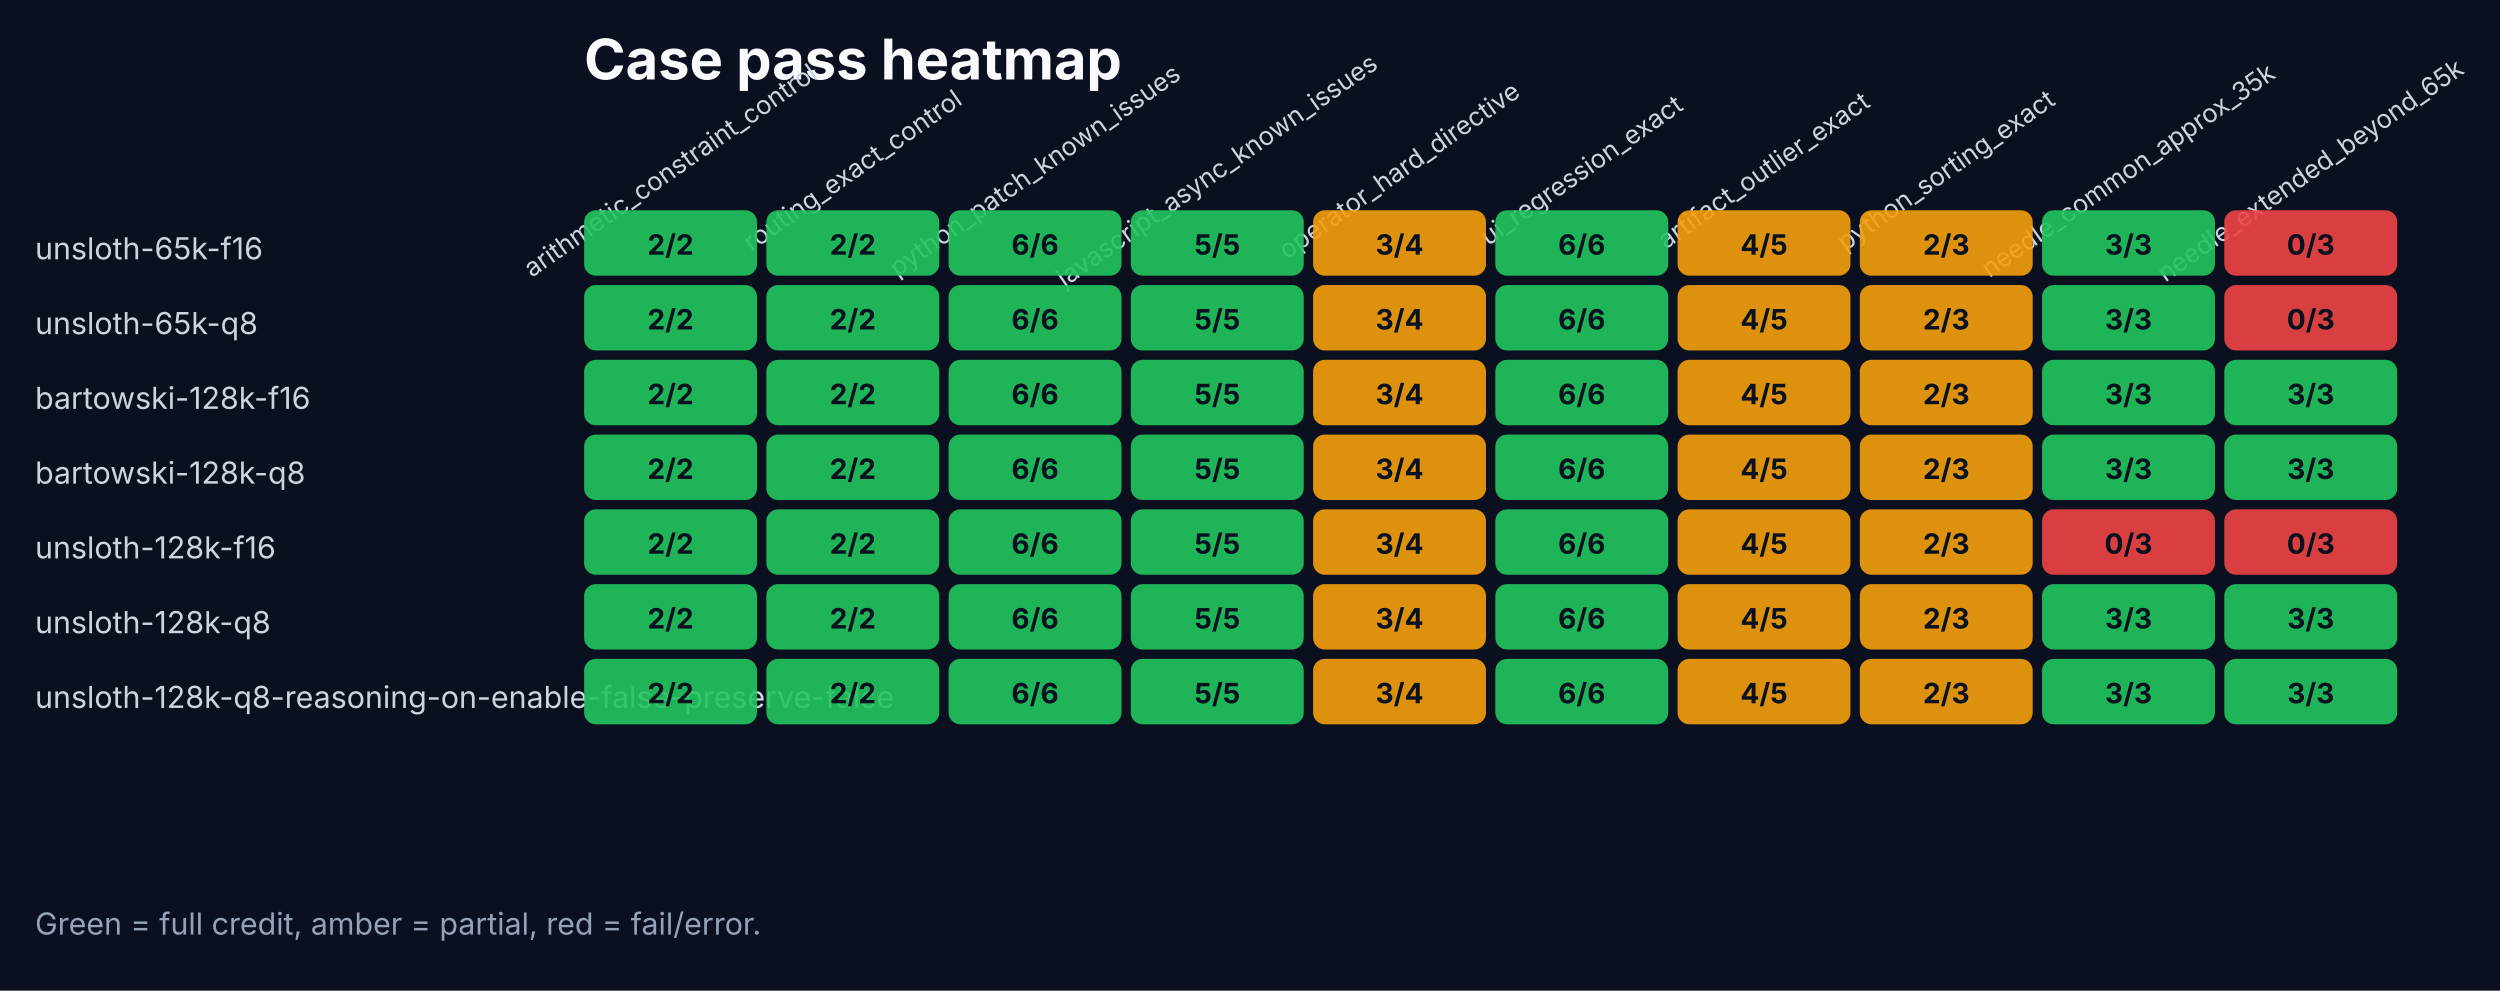
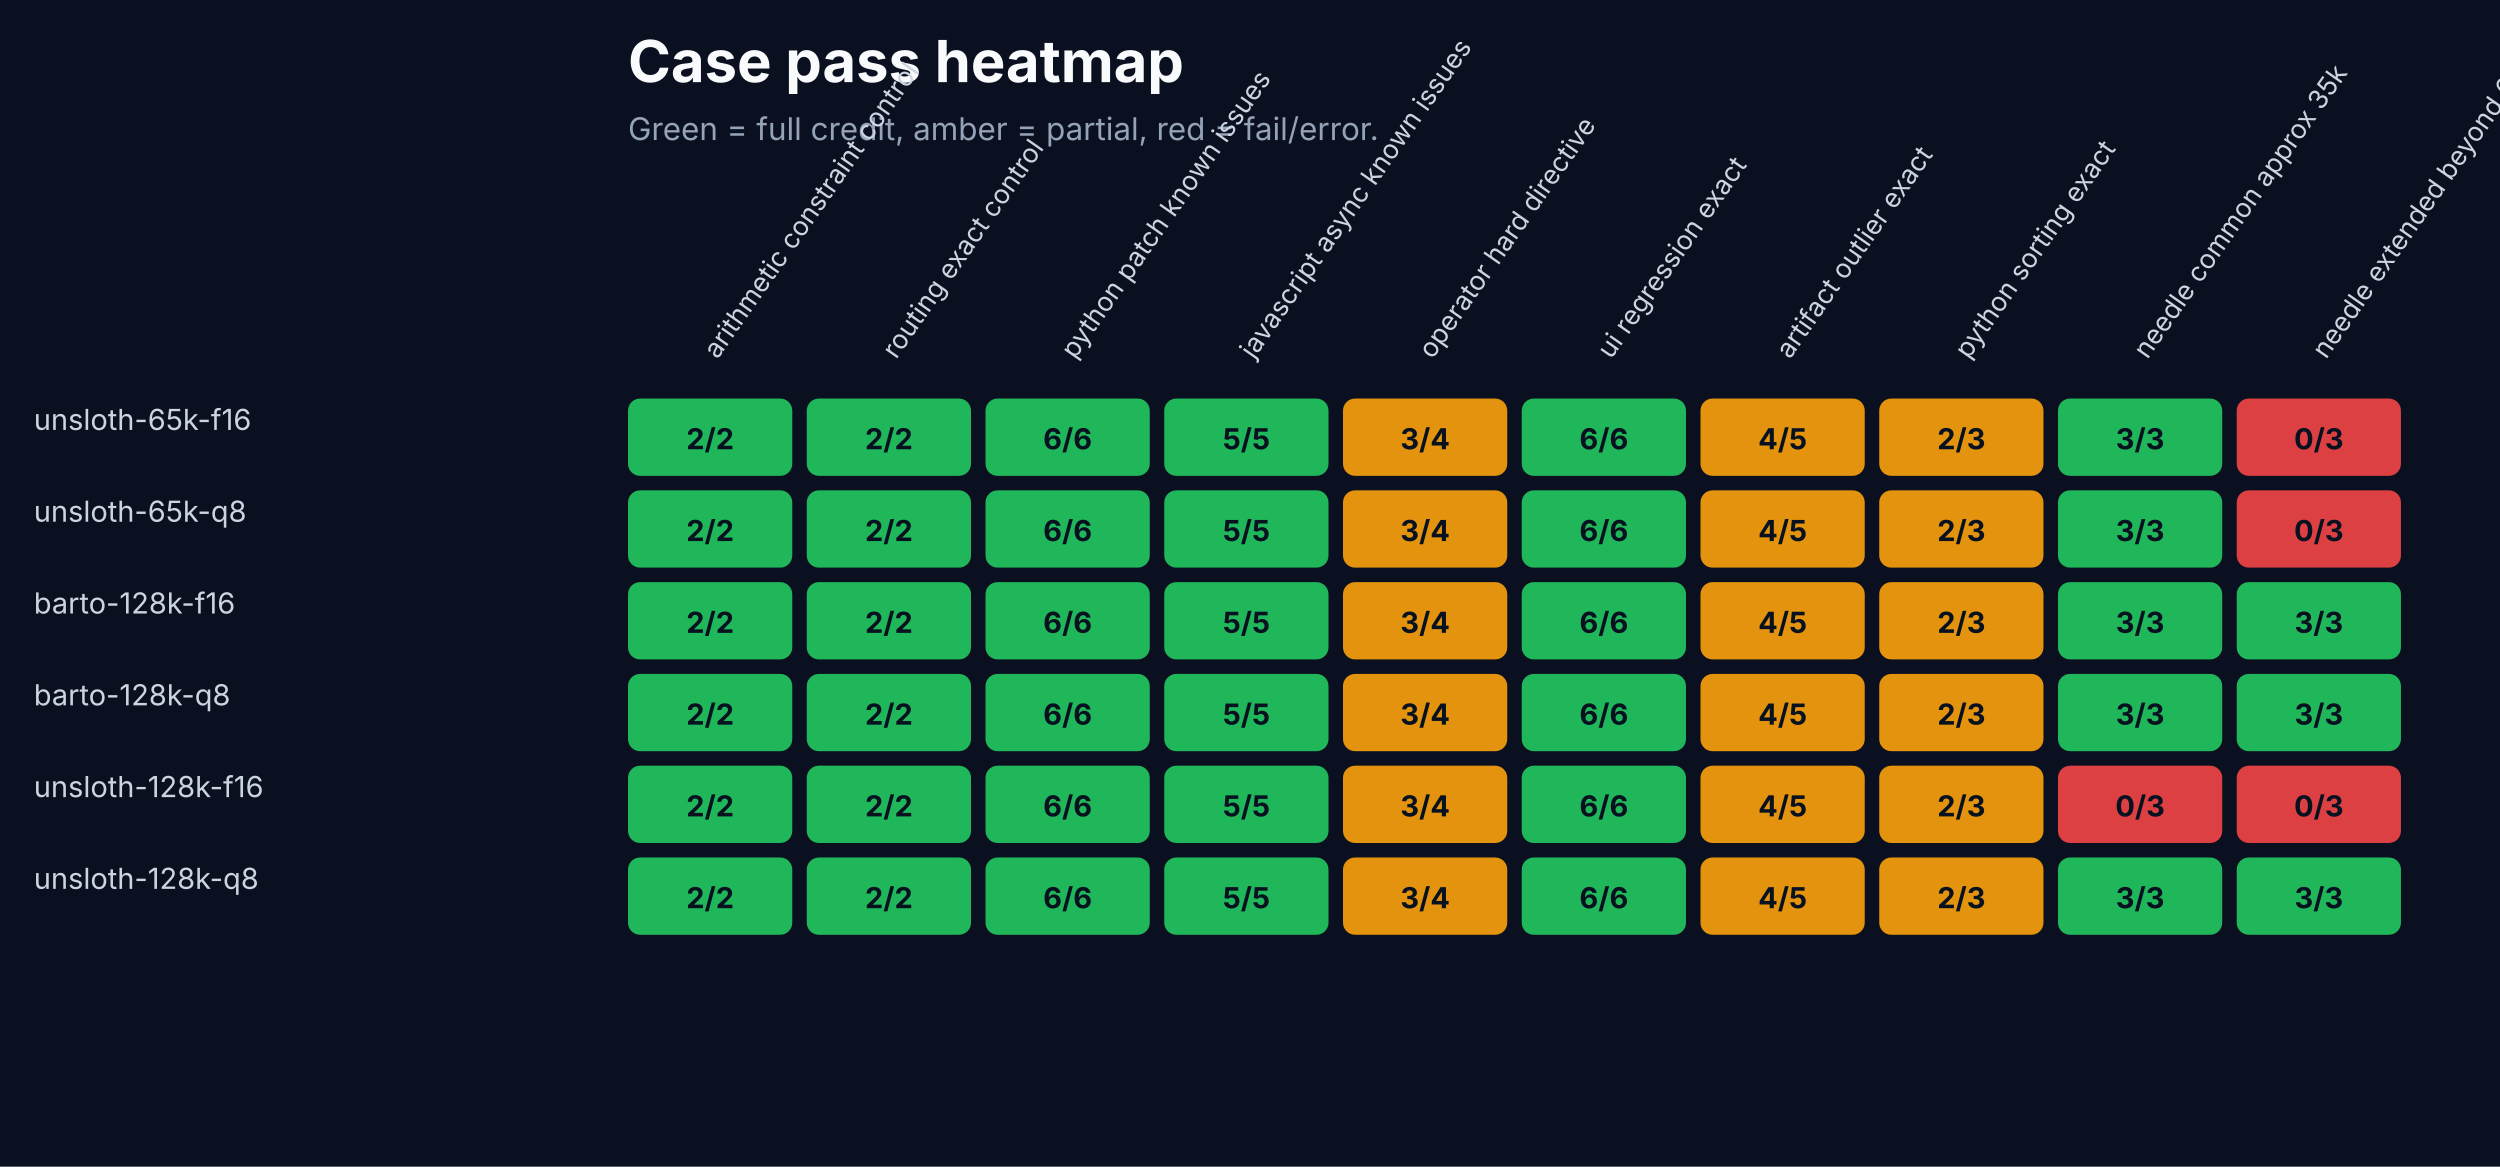
- <svg xmlns="http://www.w3.org/2000/svg" width="1070" height="424" viewBox="0 0 1070 424">
+ <svg xmlns="http://www.w3.org/2000/svg" width="1035" height="483" viewBox="0 0 1035 483">
  <rect width="100%" height="100%" fill="#0b1020" />
-   <text x="250" y="34" fill="#f8fafc" font-size="24" font-family="Inter, Arial" font-weight="700">Case pass heatmap</text>
-   <text x="289.0" y="76" fill="#cbd5e1" font-size="11" font-family="Inter, Arial" text-anchor="middle" transform="rotate(-35 289.0,76)">arithmetic_constraint_control</text>
-   <text x="367.0" y="76" fill="#cbd5e1" font-size="11" font-family="Inter, Arial" text-anchor="middle" transform="rotate(-35 367.0,76)">routing_exact_control</text>
-   <text x="445.0" y="76" fill="#cbd5e1" font-size="11" font-family="Inter, Arial" text-anchor="middle" transform="rotate(-35 445.0,76)">python_patch_known_issues</text>
-   <text x="523.0" y="76" fill="#cbd5e1" font-size="11" font-family="Inter, Arial" text-anchor="middle" transform="rotate(-35 523.0,76)">javascript_async_known_issues</text>
-   <text x="601.0" y="76" fill="#cbd5e1" font-size="11" font-family="Inter, Arial" text-anchor="middle" transform="rotate(-35 601.0,76)">operator_hard_directive</text>
-   <text x="679.0" y="76" fill="#cbd5e1" font-size="11" font-family="Inter, Arial" text-anchor="middle" transform="rotate(-35 679.0,76)">ui_regression_exact</text>
-   <text x="757.0" y="76" fill="#cbd5e1" font-size="11" font-family="Inter, Arial" text-anchor="middle" transform="rotate(-35 757.0,76)">artifact_outlier_exact</text>
-   <text x="835.0" y="76" fill="#cbd5e1" font-size="11" font-family="Inter, Arial" text-anchor="middle" transform="rotate(-35 835.0,76)">python_sorting_exact</text>
-   <text x="913.0" y="76" fill="#cbd5e1" font-size="11" font-family="Inter, Arial" text-anchor="middle" transform="rotate(-35 913.0,76)">needle_common_approx_35k</text>
-   <text x="991.0" y="76" fill="#cbd5e1" font-size="11" font-family="Inter, Arial" text-anchor="middle" transform="rotate(-35 991.0,76)">needle_extended_beyond_65k</text>
-   <text x="15" y="111" fill="#cbd5e1" font-size="13" font-family="Inter, Arial">unsloth-65k-f16</text>
-   <rect x="250" y="90" width="74" height="28" rx="5" fill="#22c55e" opacity="0.9" />
-   <text x="287.0" y="109" fill="#08111f" font-size="12" font-family="Inter, Arial" text-anchor="middle" font-weight="700">2/2</text>
-   <rect x="328" y="90" width="74" height="28" rx="5" fill="#22c55e" opacity="0.9" />
-   <text x="365.0" y="109" fill="#08111f" font-size="12" font-family="Inter, Arial" text-anchor="middle" font-weight="700">2/2</text>
-   <rect x="406" y="90" width="74" height="28" rx="5" fill="#22c55e" opacity="0.9" />
-   <text x="443.0" y="109" fill="#08111f" font-size="12" font-family="Inter, Arial" text-anchor="middle" font-weight="700">6/6</text>
-   <rect x="484" y="90" width="74" height="28" rx="5" fill="#22c55e" opacity="0.9" />
-   <text x="521.0" y="109" fill="#08111f" font-size="12" font-family="Inter, Arial" text-anchor="middle" font-weight="700">5/5</text>
-   <rect x="562" y="90" width="74" height="28" rx="5" fill="#f59e0b" opacity="0.9" />
-   <text x="599.0" y="109" fill="#08111f" font-size="12" font-family="Inter, Arial" text-anchor="middle" font-weight="700">3/4</text>
-   <rect x="640" y="90" width="74" height="28" rx="5" fill="#22c55e" opacity="0.9" />
-   <text x="677.0" y="109" fill="#08111f" font-size="12" font-family="Inter, Arial" text-anchor="middle" font-weight="700">6/6</text>
-   <rect x="718" y="90" width="74" height="28" rx="5" fill="#f59e0b" opacity="0.9" />
-   <text x="755.0" y="109" fill="#08111f" font-size="12" font-family="Inter, Arial" text-anchor="middle" font-weight="700">4/5</text>
-   <rect x="796" y="90" width="74" height="28" rx="5" fill="#f59e0b" opacity="0.9" />
-   <text x="833.0" y="109" fill="#08111f" font-size="12" font-family="Inter, Arial" text-anchor="middle" font-weight="700">2/3</text>
-   <rect x="874" y="90" width="74" height="28" rx="5" fill="#22c55e" opacity="0.9" />
-   <text x="911.0" y="109" fill="#08111f" font-size="12" font-family="Inter, Arial" text-anchor="middle" font-weight="700">3/3</text>
-   <rect x="952" y="90" width="74" height="28" rx="5" fill="#ef4444" opacity="0.9" />
-   <text x="989.0" y="109" fill="#08111f" font-size="12" font-family="Inter, Arial" text-anchor="middle" font-weight="700">0/3</text>
-   <text x="15" y="143" fill="#cbd5e1" font-size="13" font-family="Inter, Arial">unsloth-65k-q8</text>
-   <rect x="250" y="122" width="74" height="28" rx="5" fill="#22c55e" opacity="0.9" />
-   <text x="287.0" y="141" fill="#08111f" font-size="12" font-family="Inter, Arial" text-anchor="middle" font-weight="700">2/2</text>
-   <rect x="328" y="122" width="74" height="28" rx="5" fill="#22c55e" opacity="0.9" />
-   <text x="365.0" y="141" fill="#08111f" font-size="12" font-family="Inter, Arial" text-anchor="middle" font-weight="700">2/2</text>
-   <rect x="406" y="122" width="74" height="28" rx="5" fill="#22c55e" opacity="0.9" />
-   <text x="443.0" y="141" fill="#08111f" font-size="12" font-family="Inter, Arial" text-anchor="middle" font-weight="700">6/6</text>
-   <rect x="484" y="122" width="74" height="28" rx="5" fill="#22c55e" opacity="0.9" />
-   <text x="521.0" y="141" fill="#08111f" font-size="12" font-family="Inter, Arial" text-anchor="middle" font-weight="700">5/5</text>
-   <rect x="562" y="122" width="74" height="28" rx="5" fill="#f59e0b" opacity="0.9" />
-   <text x="599.0" y="141" fill="#08111f" font-size="12" font-family="Inter, Arial" text-anchor="middle" font-weight="700">3/4</text>
-   <rect x="640" y="122" width="74" height="28" rx="5" fill="#22c55e" opacity="0.9" />
-   <text x="677.0" y="141" fill="#08111f" font-size="12" font-family="Inter, Arial" text-anchor="middle" font-weight="700">6/6</text>
-   <rect x="718" y="122" width="74" height="28" rx="5" fill="#f59e0b" opacity="0.9" />
-   <text x="755.0" y="141" fill="#08111f" font-size="12" font-family="Inter, Arial" text-anchor="middle" font-weight="700">4/5</text>
-   <rect x="796" y="122" width="74" height="28" rx="5" fill="#f59e0b" opacity="0.9" />
-   <text x="833.0" y="141" fill="#08111f" font-size="12" font-family="Inter, Arial" text-anchor="middle" font-weight="700">2/3</text>
-   <rect x="874" y="122" width="74" height="28" rx="5" fill="#22c55e" opacity="0.9" />
-   <text x="911.0" y="141" fill="#08111f" font-size="12" font-family="Inter, Arial" text-anchor="middle" font-weight="700">3/3</text>
-   <rect x="952" y="122" width="74" height="28" rx="5" fill="#ef4444" opacity="0.9" />
-   <text x="989.0" y="141" fill="#08111f" font-size="12" font-family="Inter, Arial" text-anchor="middle" font-weight="700">0/3</text>
-   <text x="15" y="175" fill="#cbd5e1" font-size="13" font-family="Inter, Arial">bartowski-128k-f16</text>
-   <rect x="250" y="154" width="74" height="28" rx="5" fill="#22c55e" opacity="0.9" />
-   <text x="287.0" y="173" fill="#08111f" font-size="12" font-family="Inter, Arial" text-anchor="middle" font-weight="700">2/2</text>
-   <rect x="328" y="154" width="74" height="28" rx="5" fill="#22c55e" opacity="0.9" />
-   <text x="365.0" y="173" fill="#08111f" font-size="12" font-family="Inter, Arial" text-anchor="middle" font-weight="700">2/2</text>
-   <rect x="406" y="154" width="74" height="28" rx="5" fill="#22c55e" opacity="0.9" />
-   <text x="443.0" y="173" fill="#08111f" font-size="12" font-family="Inter, Arial" text-anchor="middle" font-weight="700">6/6</text>
-   <rect x="484" y="154" width="74" height="28" rx="5" fill="#22c55e" opacity="0.9" />
-   <text x="521.0" y="173" fill="#08111f" font-size="12" font-family="Inter, Arial" text-anchor="middle" font-weight="700">5/5</text>
-   <rect x="562" y="154" width="74" height="28" rx="5" fill="#f59e0b" opacity="0.9" />
-   <text x="599.0" y="173" fill="#08111f" font-size="12" font-family="Inter, Arial" text-anchor="middle" font-weight="700">3/4</text>
-   <rect x="640" y="154" width="74" height="28" rx="5" fill="#22c55e" opacity="0.9" />
-   <text x="677.0" y="173" fill="#08111f" font-size="12" font-family="Inter, Arial" text-anchor="middle" font-weight="700">6/6</text>
-   <rect x="718" y="154" width="74" height="28" rx="5" fill="#f59e0b" opacity="0.9" />
-   <text x="755.0" y="173" fill="#08111f" font-size="12" font-family="Inter, Arial" text-anchor="middle" font-weight="700">4/5</text>
-   <rect x="796" y="154" width="74" height="28" rx="5" fill="#f59e0b" opacity="0.9" />
-   <text x="833.0" y="173" fill="#08111f" font-size="12" font-family="Inter, Arial" text-anchor="middle" font-weight="700">2/3</text>
-   <rect x="874" y="154" width="74" height="28" rx="5" fill="#22c55e" opacity="0.9" />
-   <text x="911.0" y="173" fill="#08111f" font-size="12" font-family="Inter, Arial" text-anchor="middle" font-weight="700">3/3</text>
-   <rect x="952" y="154" width="74" height="28" rx="5" fill="#22c55e" opacity="0.9" />
-   <text x="989.0" y="173" fill="#08111f" font-size="12" font-family="Inter, Arial" text-anchor="middle" font-weight="700">3/3</text>
-   <text x="15" y="207" fill="#cbd5e1" font-size="13" font-family="Inter, Arial">bartowski-128k-q8</text>
-   <rect x="250" y="186" width="74" height="28" rx="5" fill="#22c55e" opacity="0.9" />
-   <text x="287.0" y="205" fill="#08111f" font-size="12" font-family="Inter, Arial" text-anchor="middle" font-weight="700">2/2</text>
-   <rect x="328" y="186" width="74" height="28" rx="5" fill="#22c55e" opacity="0.9" />
-   <text x="365.0" y="205" fill="#08111f" font-size="12" font-family="Inter, Arial" text-anchor="middle" font-weight="700">2/2</text>
-   <rect x="406" y="186" width="74" height="28" rx="5" fill="#22c55e" opacity="0.9" />
-   <text x="443.0" y="205" fill="#08111f" font-size="12" font-family="Inter, Arial" text-anchor="middle" font-weight="700">6/6</text>
-   <rect x="484" y="186" width="74" height="28" rx="5" fill="#22c55e" opacity="0.9" />
-   <text x="521.0" y="205" fill="#08111f" font-size="12" font-family="Inter, Arial" text-anchor="middle" font-weight="700">5/5</text>
-   <rect x="562" y="186" width="74" height="28" rx="5" fill="#f59e0b" opacity="0.9" />
-   <text x="599.0" y="205" fill="#08111f" font-size="12" font-family="Inter, Arial" text-anchor="middle" font-weight="700">3/4</text>
-   <rect x="640" y="186" width="74" height="28" rx="5" fill="#22c55e" opacity="0.9" />
-   <text x="677.0" y="205" fill="#08111f" font-size="12" font-family="Inter, Arial" text-anchor="middle" font-weight="700">6/6</text>
-   <rect x="718" y="186" width="74" height="28" rx="5" fill="#f59e0b" opacity="0.9" />
-   <text x="755.0" y="205" fill="#08111f" font-size="12" font-family="Inter, Arial" text-anchor="middle" font-weight="700">4/5</text>
-   <rect x="796" y="186" width="74" height="28" rx="5" fill="#f59e0b" opacity="0.9" />
-   <text x="833.0" y="205" fill="#08111f" font-size="12" font-family="Inter, Arial" text-anchor="middle" font-weight="700">2/3</text>
-   <rect x="874" y="186" width="74" height="28" rx="5" fill="#22c55e" opacity="0.9" />
-   <text x="911.0" y="205" fill="#08111f" font-size="12" font-family="Inter, Arial" text-anchor="middle" font-weight="700">3/3</text>
-   <rect x="952" y="186" width="74" height="28" rx="5" fill="#22c55e" opacity="0.9" />
-   <text x="989.0" y="205" fill="#08111f" font-size="12" font-family="Inter, Arial" text-anchor="middle" font-weight="700">3/3</text>
-   <text x="15" y="239" fill="#cbd5e1" font-size="13" font-family="Inter, Arial">unsloth-128k-f16</text>
-   <rect x="250" y="218" width="74" height="28" rx="5" fill="#22c55e" opacity="0.9" />
-   <text x="287.0" y="237" fill="#08111f" font-size="12" font-family="Inter, Arial" text-anchor="middle" font-weight="700">2/2</text>
-   <rect x="328" y="218" width="74" height="28" rx="5" fill="#22c55e" opacity="0.9" />
-   <text x="365.0" y="237" fill="#08111f" font-size="12" font-family="Inter, Arial" text-anchor="middle" font-weight="700">2/2</text>
-   <rect x="406" y="218" width="74" height="28" rx="5" fill="#22c55e" opacity="0.9" />
-   <text x="443.0" y="237" fill="#08111f" font-size="12" font-family="Inter, Arial" text-anchor="middle" font-weight="700">6/6</text>
-   <rect x="484" y="218" width="74" height="28" rx="5" fill="#22c55e" opacity="0.9" />
-   <text x="521.0" y="237" fill="#08111f" font-size="12" font-family="Inter, Arial" text-anchor="middle" font-weight="700">5/5</text>
-   <rect x="562" y="218" width="74" height="28" rx="5" fill="#f59e0b" opacity="0.9" />
-   <text x="599.0" y="237" fill="#08111f" font-size="12" font-family="Inter, Arial" text-anchor="middle" font-weight="700">3/4</text>
-   <rect x="640" y="218" width="74" height="28" rx="5" fill="#22c55e" opacity="0.9" />
-   <text x="677.0" y="237" fill="#08111f" font-size="12" font-family="Inter, Arial" text-anchor="middle" font-weight="700">6/6</text>
-   <rect x="718" y="218" width="74" height="28" rx="5" fill="#f59e0b" opacity="0.9" />
-   <text x="755.0" y="237" fill="#08111f" font-size="12" font-family="Inter, Arial" text-anchor="middle" font-weight="700">4/5</text>
-   <rect x="796" y="218" width="74" height="28" rx="5" fill="#f59e0b" opacity="0.9" />
-   <text x="833.0" y="237" fill="#08111f" font-size="12" font-family="Inter, Arial" text-anchor="middle" font-weight="700">2/3</text>
-   <rect x="874" y="218" width="74" height="28" rx="5" fill="#ef4444" opacity="0.9" />
-   <text x="911.0" y="237" fill="#08111f" font-size="12" font-family="Inter, Arial" text-anchor="middle" font-weight="700">0/3</text>
-   <rect x="952" y="218" width="74" height="28" rx="5" fill="#ef4444" opacity="0.9" />
-   <text x="989.0" y="237" fill="#08111f" font-size="12" font-family="Inter, Arial" text-anchor="middle" font-weight="700">0/3</text>
-   <text x="15" y="271" fill="#cbd5e1" font-size="13" font-family="Inter, Arial">unsloth-128k-q8</text>
-   <rect x="250" y="250" width="74" height="28" rx="5" fill="#22c55e" opacity="0.9" />
-   <text x="287.0" y="269" fill="#08111f" font-size="12" font-family="Inter, Arial" text-anchor="middle" font-weight="700">2/2</text>
-   <rect x="328" y="250" width="74" height="28" rx="5" fill="#22c55e" opacity="0.9" />
-   <text x="365.0" y="269" fill="#08111f" font-size="12" font-family="Inter, Arial" text-anchor="middle" font-weight="700">2/2</text>
-   <rect x="406" y="250" width="74" height="28" rx="5" fill="#22c55e" opacity="0.9" />
-   <text x="443.0" y="269" fill="#08111f" font-size="12" font-family="Inter, Arial" text-anchor="middle" font-weight="700">6/6</text>
-   <rect x="484" y="250" width="74" height="28" rx="5" fill="#22c55e" opacity="0.9" />
-   <text x="521.0" y="269" fill="#08111f" font-size="12" font-family="Inter, Arial" text-anchor="middle" font-weight="700">5/5</text>
-   <rect x="562" y="250" width="74" height="28" rx="5" fill="#f59e0b" opacity="0.9" />
-   <text x="599.0" y="269" fill="#08111f" font-size="12" font-family="Inter, Arial" text-anchor="middle" font-weight="700">3/4</text>
-   <rect x="640" y="250" width="74" height="28" rx="5" fill="#22c55e" opacity="0.9" />
-   <text x="677.0" y="269" fill="#08111f" font-size="12" font-family="Inter, Arial" text-anchor="middle" font-weight="700">6/6</text>
-   <rect x="718" y="250" width="74" height="28" rx="5" fill="#f59e0b" opacity="0.9" />
-   <text x="755.0" y="269" fill="#08111f" font-size="12" font-family="Inter, Arial" text-anchor="middle" font-weight="700">4/5</text>
-   <rect x="796" y="250" width="74" height="28" rx="5" fill="#f59e0b" opacity="0.9" />
-   <text x="833.0" y="269" fill="#08111f" font-size="12" font-family="Inter, Arial" text-anchor="middle" font-weight="700">2/3</text>
-   <rect x="874" y="250" width="74" height="28" rx="5" fill="#22c55e" opacity="0.9" />
-   <text x="911.0" y="269" fill="#08111f" font-size="12" font-family="Inter, Arial" text-anchor="middle" font-weight="700">3/3</text>
-   <rect x="952" y="250" width="74" height="28" rx="5" fill="#22c55e" opacity="0.9" />
-   <text x="989.0" y="269" fill="#08111f" font-size="12" font-family="Inter, Arial" text-anchor="middle" font-weight="700">3/3</text>
-   <text x="15" y="303" fill="#cbd5e1" font-size="13" font-family="Inter, Arial">unsloth-128k-q8-reasoning-on-enable-false-preserve-false</text>
-   <rect x="250" y="282" width="74" height="28" rx="5" fill="#22c55e" opacity="0.9" />
-   <text x="287.0" y="301" fill="#08111f" font-size="12" font-family="Inter, Arial" text-anchor="middle" font-weight="700">2/2</text>
-   <rect x="328" y="282" width="74" height="28" rx="5" fill="#22c55e" opacity="0.9" />
-   <text x="365.0" y="301" fill="#08111f" font-size="12" font-family="Inter, Arial" text-anchor="middle" font-weight="700">2/2</text>
-   <rect x="406" y="282" width="74" height="28" rx="5" fill="#22c55e" opacity="0.9" />
-   <text x="443.0" y="301" fill="#08111f" font-size="12" font-family="Inter, Arial" text-anchor="middle" font-weight="700">6/6</text>
-   <rect x="484" y="282" width="74" height="28" rx="5" fill="#22c55e" opacity="0.9" />
-   <text x="521.0" y="301" fill="#08111f" font-size="12" font-family="Inter, Arial" text-anchor="middle" font-weight="700">5/5</text>
-   <rect x="562" y="282" width="74" height="28" rx="5" fill="#f59e0b" opacity="0.9" />
-   <text x="599.0" y="301" fill="#08111f" font-size="12" font-family="Inter, Arial" text-anchor="middle" font-weight="700">3/4</text>
-   <rect x="640" y="282" width="74" height="28" rx="5" fill="#22c55e" opacity="0.9" />
-   <text x="677.0" y="301" fill="#08111f" font-size="12" font-family="Inter, Arial" text-anchor="middle" font-weight="700">6/6</text>
-   <rect x="718" y="282" width="74" height="28" rx="5" fill="#f59e0b" opacity="0.9" />
-   <text x="755.0" y="301" fill="#08111f" font-size="12" font-family="Inter, Arial" text-anchor="middle" font-weight="700">4/5</text>
-   <rect x="796" y="282" width="74" height="28" rx="5" fill="#f59e0b" opacity="0.9" />
-   <text x="833.0" y="301" fill="#08111f" font-size="12" font-family="Inter, Arial" text-anchor="middle" font-weight="700">2/3</text>
-   <rect x="874" y="282" width="74" height="28" rx="5" fill="#22c55e" opacity="0.9" />
-   <text x="911.0" y="301" fill="#08111f" font-size="12" font-family="Inter, Arial" text-anchor="middle" font-weight="700">3/3</text>
-   <rect x="952" y="282" width="74" height="28" rx="5" fill="#22c55e" opacity="0.9" />
-   <text x="989.0" y="301" fill="#08111f" font-size="12" font-family="Inter, Arial" text-anchor="middle" font-weight="700">3/3</text>
-   <text x="15" y="400" fill="#94a3b8" font-size="13" font-family="Inter, Arial">Green = full credit, amber = partial, red = fail/error.</text>
+   <text x="260" y="34" fill="#f8fafc" font-size="24" font-family="Inter, Arial" font-weight="700">Case pass heatmap</text>
+   <text x="260" y="58" fill="#94a3b8" font-size="13" font-family="Inter, Arial">Green = full credit, amber = partial, red = fail/error.</text>
+   <text x="297.0" y="149" fill="#cbd5e1" font-size="11" font-family="Inter, Arial" text-anchor="start" transform="rotate(-55 297.0,149)">arithmetic constraint control</text>
+   <text x="371.0" y="149" fill="#cbd5e1" font-size="11" font-family="Inter, Arial" text-anchor="start" transform="rotate(-55 371.0,149)">routing exact control</text>
+   <text x="445.0" y="149" fill="#cbd5e1" font-size="11" font-family="Inter, Arial" text-anchor="start" transform="rotate(-55 445.0,149)">python patch known issues</text>
+   <text x="519.0" y="149" fill="#cbd5e1" font-size="11" font-family="Inter, Arial" text-anchor="start" transform="rotate(-55 519.0,149)">javascript async known issues</text>
+   <text x="593.0" y="149" fill="#cbd5e1" font-size="11" font-family="Inter, Arial" text-anchor="start" transform="rotate(-55 593.0,149)">operator hard directive</text>
+   <text x="667.0" y="149" fill="#cbd5e1" font-size="11" font-family="Inter, Arial" text-anchor="start" transform="rotate(-55 667.0,149)">ui regression exact</text>
+   <text x="741.0" y="149" fill="#cbd5e1" font-size="11" font-family="Inter, Arial" text-anchor="start" transform="rotate(-55 741.0,149)">artifact outlier exact</text>
+   <text x="815.0" y="149" fill="#cbd5e1" font-size="11" font-family="Inter, Arial" text-anchor="start" transform="rotate(-55 815.0,149)">python sorting exact</text>
+   <text x="889.0" y="149" fill="#cbd5e1" font-size="11" font-family="Inter, Arial" text-anchor="start" transform="rotate(-55 889.0,149)">needle common approx 35k</text>
+   <text x="963.0" y="149" fill="#cbd5e1" font-size="11" font-family="Inter, Arial" text-anchor="start" transform="rotate(-55 963.0,149)">needle extended beyond 65k</text>
+   <text x="14" y="178" fill="#cbd5e1" font-size="12" font-family="Inter, Arial">unsloth-65k-f16</text>
+   <rect x="260" y="165" width="68" height="32" rx="5" fill="#22c55e" opacity="0.92" />
+   <text x="294.0" y="186" fill="#08111f" font-size="12" font-family="Inter, Arial" text-anchor="middle" font-weight="700">2/2</text>
+   <rect x="334" y="165" width="68" height="32" rx="5" fill="#22c55e" opacity="0.92" />
+   <text x="368.0" y="186" fill="#08111f" font-size="12" font-family="Inter, Arial" text-anchor="middle" font-weight="700">2/2</text>
+   <rect x="408" y="165" width="68" height="32" rx="5" fill="#22c55e" opacity="0.92" />
+   <text x="442.0" y="186" fill="#08111f" font-size="12" font-family="Inter, Arial" text-anchor="middle" font-weight="700">6/6</text>
+   <rect x="482" y="165" width="68" height="32" rx="5" fill="#22c55e" opacity="0.92" />
+   <text x="516.0" y="186" fill="#08111f" font-size="12" font-family="Inter, Arial" text-anchor="middle" font-weight="700">5/5</text>
+   <rect x="556" y="165" width="68" height="32" rx="5" fill="#f59e0b" opacity="0.92" />
+   <text x="590.0" y="186" fill="#08111f" font-size="12" font-family="Inter, Arial" text-anchor="middle" font-weight="700">3/4</text>
+   <rect x="630" y="165" width="68" height="32" rx="5" fill="#22c55e" opacity="0.92" />
+   <text x="664.0" y="186" fill="#08111f" font-size="12" font-family="Inter, Arial" text-anchor="middle" font-weight="700">6/6</text>
+   <rect x="704" y="165" width="68" height="32" rx="5" fill="#f59e0b" opacity="0.92" />
+   <text x="738.0" y="186" fill="#08111f" font-size="12" font-family="Inter, Arial" text-anchor="middle" font-weight="700">4/5</text>
+   <rect x="778" y="165" width="68" height="32" rx="5" fill="#f59e0b" opacity="0.92" />
+   <text x="812.0" y="186" fill="#08111f" font-size="12" font-family="Inter, Arial" text-anchor="middle" font-weight="700">2/3</text>
+   <rect x="852" y="165" width="68" height="32" rx="5" fill="#22c55e" opacity="0.92" />
+   <text x="886.0" y="186" fill="#08111f" font-size="12" font-family="Inter, Arial" text-anchor="middle" font-weight="700">3/3</text>
+   <rect x="926" y="165" width="68" height="32" rx="5" fill="#ef4444" opacity="0.92" />
+   <text x="960.0" y="186" fill="#08111f" font-size="12" font-family="Inter, Arial" text-anchor="middle" font-weight="700">0/3</text>
+   <text x="14" y="216" fill="#cbd5e1" font-size="12" font-family="Inter, Arial">unsloth-65k-q8</text>
+   <rect x="260" y="203" width="68" height="32" rx="5" fill="#22c55e" opacity="0.92" />
+   <text x="294.0" y="224" fill="#08111f" font-size="12" font-family="Inter, Arial" text-anchor="middle" font-weight="700">2/2</text>
+   <rect x="334" y="203" width="68" height="32" rx="5" fill="#22c55e" opacity="0.92" />
+   <text x="368.0" y="224" fill="#08111f" font-size="12" font-family="Inter, Arial" text-anchor="middle" font-weight="700">2/2</text>
+   <rect x="408" y="203" width="68" height="32" rx="5" fill="#22c55e" opacity="0.92" />
+   <text x="442.0" y="224" fill="#08111f" font-size="12" font-family="Inter, Arial" text-anchor="middle" font-weight="700">6/6</text>
+   <rect x="482" y="203" width="68" height="32" rx="5" fill="#22c55e" opacity="0.92" />
+   <text x="516.0" y="224" fill="#08111f" font-size="12" font-family="Inter, Arial" text-anchor="middle" font-weight="700">5/5</text>
+   <rect x="556" y="203" width="68" height="32" rx="5" fill="#f59e0b" opacity="0.92" />
+   <text x="590.0" y="224" fill="#08111f" font-size="12" font-family="Inter, Arial" text-anchor="middle" font-weight="700">3/4</text>
+   <rect x="630" y="203" width="68" height="32" rx="5" fill="#22c55e" opacity="0.92" />
+   <text x="664.0" y="224" fill="#08111f" font-size="12" font-family="Inter, Arial" text-anchor="middle" font-weight="700">6/6</text>
+   <rect x="704" y="203" width="68" height="32" rx="5" fill="#f59e0b" opacity="0.92" />
+   <text x="738.0" y="224" fill="#08111f" font-size="12" font-family="Inter, Arial" text-anchor="middle" font-weight="700">4/5</text>
+   <rect x="778" y="203" width="68" height="32" rx="5" fill="#f59e0b" opacity="0.92" />
+   <text x="812.0" y="224" fill="#08111f" font-size="12" font-family="Inter, Arial" text-anchor="middle" font-weight="700">2/3</text>
+   <rect x="852" y="203" width="68" height="32" rx="5" fill="#22c55e" opacity="0.92" />
+   <text x="886.0" y="224" fill="#08111f" font-size="12" font-family="Inter, Arial" text-anchor="middle" font-weight="700">3/3</text>
+   <rect x="926" y="203" width="68" height="32" rx="5" fill="#ef4444" opacity="0.92" />
+   <text x="960.0" y="224" fill="#08111f" font-size="12" font-family="Inter, Arial" text-anchor="middle" font-weight="700">0/3</text>
+   <text x="14" y="254" fill="#cbd5e1" font-size="12" font-family="Inter, Arial">barto-128k-f16</text>
+   <rect x="260" y="241" width="68" height="32" rx="5" fill="#22c55e" opacity="0.92" />
+   <text x="294.0" y="262" fill="#08111f" font-size="12" font-family="Inter, Arial" text-anchor="middle" font-weight="700">2/2</text>
+   <rect x="334" y="241" width="68" height="32" rx="5" fill="#22c55e" opacity="0.92" />
+   <text x="368.0" y="262" fill="#08111f" font-size="12" font-family="Inter, Arial" text-anchor="middle" font-weight="700">2/2</text>
+   <rect x="408" y="241" width="68" height="32" rx="5" fill="#22c55e" opacity="0.92" />
+   <text x="442.0" y="262" fill="#08111f" font-size="12" font-family="Inter, Arial" text-anchor="middle" font-weight="700">6/6</text>
+   <rect x="482" y="241" width="68" height="32" rx="5" fill="#22c55e" opacity="0.92" />
+   <text x="516.0" y="262" fill="#08111f" font-size="12" font-family="Inter, Arial" text-anchor="middle" font-weight="700">5/5</text>
+   <rect x="556" y="241" width="68" height="32" rx="5" fill="#f59e0b" opacity="0.92" />
+   <text x="590.0" y="262" fill="#08111f" font-size="12" font-family="Inter, Arial" text-anchor="middle" font-weight="700">3/4</text>
+   <rect x="630" y="241" width="68" height="32" rx="5" fill="#22c55e" opacity="0.92" />
+   <text x="664.0" y="262" fill="#08111f" font-size="12" font-family="Inter, Arial" text-anchor="middle" font-weight="700">6/6</text>
+   <rect x="704" y="241" width="68" height="32" rx="5" fill="#f59e0b" opacity="0.92" />
+   <text x="738.0" y="262" fill="#08111f" font-size="12" font-family="Inter, Arial" text-anchor="middle" font-weight="700">4/5</text>
+   <rect x="778" y="241" width="68" height="32" rx="5" fill="#f59e0b" opacity="0.92" />
+   <text x="812.0" y="262" fill="#08111f" font-size="12" font-family="Inter, Arial" text-anchor="middle" font-weight="700">2/3</text>
+   <rect x="852" y="241" width="68" height="32" rx="5" fill="#22c55e" opacity="0.92" />
+   <text x="886.0" y="262" fill="#08111f" font-size="12" font-family="Inter, Arial" text-anchor="middle" font-weight="700">3/3</text>
+   <rect x="926" y="241" width="68" height="32" rx="5" fill="#22c55e" opacity="0.92" />
+   <text x="960.0" y="262" fill="#08111f" font-size="12" font-family="Inter, Arial" text-anchor="middle" font-weight="700">3/3</text>
+   <text x="14" y="292" fill="#cbd5e1" font-size="12" font-family="Inter, Arial">barto-128k-q8</text>
+   <rect x="260" y="279" width="68" height="32" rx="5" fill="#22c55e" opacity="0.92" />
+   <text x="294.0" y="300" fill="#08111f" font-size="12" font-family="Inter, Arial" text-anchor="middle" font-weight="700">2/2</text>
+   <rect x="334" y="279" width="68" height="32" rx="5" fill="#22c55e" opacity="0.92" />
+   <text x="368.0" y="300" fill="#08111f" font-size="12" font-family="Inter, Arial" text-anchor="middle" font-weight="700">2/2</text>
+   <rect x="408" y="279" width="68" height="32" rx="5" fill="#22c55e" opacity="0.92" />
+   <text x="442.0" y="300" fill="#08111f" font-size="12" font-family="Inter, Arial" text-anchor="middle" font-weight="700">6/6</text>
+   <rect x="482" y="279" width="68" height="32" rx="5" fill="#22c55e" opacity="0.92" />
+   <text x="516.0" y="300" fill="#08111f" font-size="12" font-family="Inter, Arial" text-anchor="middle" font-weight="700">5/5</text>
+   <rect x="556" y="279" width="68" height="32" rx="5" fill="#f59e0b" opacity="0.92" />
+   <text x="590.0" y="300" fill="#08111f" font-size="12" font-family="Inter, Arial" text-anchor="middle" font-weight="700">3/4</text>
+   <rect x="630" y="279" width="68" height="32" rx="5" fill="#22c55e" opacity="0.92" />
+   <text x="664.0" y="300" fill="#08111f" font-size="12" font-family="Inter, Arial" text-anchor="middle" font-weight="700">6/6</text>
+   <rect x="704" y="279" width="68" height="32" rx="5" fill="#f59e0b" opacity="0.92" />
+   <text x="738.0" y="300" fill="#08111f" font-size="12" font-family="Inter, Arial" text-anchor="middle" font-weight="700">4/5</text>
+   <rect x="778" y="279" width="68" height="32" rx="5" fill="#f59e0b" opacity="0.92" />
+   <text x="812.0" y="300" fill="#08111f" font-size="12" font-family="Inter, Arial" text-anchor="middle" font-weight="700">2/3</text>
+   <rect x="852" y="279" width="68" height="32" rx="5" fill="#22c55e" opacity="0.92" />
+   <text x="886.0" y="300" fill="#08111f" font-size="12" font-family="Inter, Arial" text-anchor="middle" font-weight="700">3/3</text>
+   <rect x="926" y="279" width="68" height="32" rx="5" fill="#22c55e" opacity="0.92" />
+   <text x="960.0" y="300" fill="#08111f" font-size="12" font-family="Inter, Arial" text-anchor="middle" font-weight="700">3/3</text>
+   <text x="14" y="330" fill="#cbd5e1" font-size="12" font-family="Inter, Arial">unsloth-128k-f16</text>
+   <rect x="260" y="317" width="68" height="32" rx="5" fill="#22c55e" opacity="0.92" />
+   <text x="294.0" y="338" fill="#08111f" font-size="12" font-family="Inter, Arial" text-anchor="middle" font-weight="700">2/2</text>
+   <rect x="334" y="317" width="68" height="32" rx="5" fill="#22c55e" opacity="0.92" />
+   <text x="368.0" y="338" fill="#08111f" font-size="12" font-family="Inter, Arial" text-anchor="middle" font-weight="700">2/2</text>
+   <rect x="408" y="317" width="68" height="32" rx="5" fill="#22c55e" opacity="0.92" />
+   <text x="442.0" y="338" fill="#08111f" font-size="12" font-family="Inter, Arial" text-anchor="middle" font-weight="700">6/6</text>
+   <rect x="482" y="317" width="68" height="32" rx="5" fill="#22c55e" opacity="0.92" />
+   <text x="516.0" y="338" fill="#08111f" font-size="12" font-family="Inter, Arial" text-anchor="middle" font-weight="700">5/5</text>
+   <rect x="556" y="317" width="68" height="32" rx="5" fill="#f59e0b" opacity="0.92" />
+   <text x="590.0" y="338" fill="#08111f" font-size="12" font-family="Inter, Arial" text-anchor="middle" font-weight="700">3/4</text>
+   <rect x="630" y="317" width="68" height="32" rx="5" fill="#22c55e" opacity="0.92" />
+   <text x="664.0" y="338" fill="#08111f" font-size="12" font-family="Inter, Arial" text-anchor="middle" font-weight="700">6/6</text>
+   <rect x="704" y="317" width="68" height="32" rx="5" fill="#f59e0b" opacity="0.92" />
+   <text x="738.0" y="338" fill="#08111f" font-size="12" font-family="Inter, Arial" text-anchor="middle" font-weight="700">4/5</text>
+   <rect x="778" y="317" width="68" height="32" rx="5" fill="#f59e0b" opacity="0.92" />
+   <text x="812.0" y="338" fill="#08111f" font-size="12" font-family="Inter, Arial" text-anchor="middle" font-weight="700">2/3</text>
+   <rect x="852" y="317" width="68" height="32" rx="5" fill="#ef4444" opacity="0.92" />
+   <text x="886.0" y="338" fill="#08111f" font-size="12" font-family="Inter, Arial" text-anchor="middle" font-weight="700">0/3</text>
+   <rect x="926" y="317" width="68" height="32" rx="5" fill="#ef4444" opacity="0.92" />
+   <text x="960.0" y="338" fill="#08111f" font-size="12" font-family="Inter, Arial" text-anchor="middle" font-weight="700">0/3</text>
+   <text x="14" y="368" fill="#cbd5e1" font-size="12" font-family="Inter, Arial">unsloth-128k-q8</text>
+   <rect x="260" y="355" width="68" height="32" rx="5" fill="#22c55e" opacity="0.92" />
+   <text x="294.0" y="376" fill="#08111f" font-size="12" font-family="Inter, Arial" text-anchor="middle" font-weight="700">2/2</text>
+   <rect x="334" y="355" width="68" height="32" rx="5" fill="#22c55e" opacity="0.92" />
+   <text x="368.0" y="376" fill="#08111f" font-size="12" font-family="Inter, Arial" text-anchor="middle" font-weight="700">2/2</text>
+   <rect x="408" y="355" width="68" height="32" rx="5" fill="#22c55e" opacity="0.92" />
+   <text x="442.0" y="376" fill="#08111f" font-size="12" font-family="Inter, Arial" text-anchor="middle" font-weight="700">6/6</text>
+   <rect x="482" y="355" width="68" height="32" rx="5" fill="#22c55e" opacity="0.92" />
+   <text x="516.0" y="376" fill="#08111f" font-size="12" font-family="Inter, Arial" text-anchor="middle" font-weight="700">5/5</text>
+   <rect x="556" y="355" width="68" height="32" rx="5" fill="#f59e0b" opacity="0.92" />
+   <text x="590.0" y="376" fill="#08111f" font-size="12" font-family="Inter, Arial" text-anchor="middle" font-weight="700">3/4</text>
+   <rect x="630" y="355" width="68" height="32" rx="5" fill="#22c55e" opacity="0.92" />
+   <text x="664.0" y="376" fill="#08111f" font-size="12" font-family="Inter, Arial" text-anchor="middle" font-weight="700">6/6</text>
+   <rect x="704" y="355" width="68" height="32" rx="5" fill="#f59e0b" opacity="0.92" />
+   <text x="738.0" y="376" fill="#08111f" font-size="12" font-family="Inter, Arial" text-anchor="middle" font-weight="700">4/5</text>
+   <rect x="778" y="355" width="68" height="32" rx="5" fill="#f59e0b" opacity="0.92" />
+   <text x="812.0" y="376" fill="#08111f" font-size="12" font-family="Inter, Arial" text-anchor="middle" font-weight="700">2/3</text>
+   <rect x="852" y="355" width="68" height="32" rx="5" fill="#22c55e" opacity="0.92" />
+   <text x="886.0" y="376" fill="#08111f" font-size="12" font-family="Inter, Arial" text-anchor="middle" font-weight="700">3/3</text>
+   <rect x="926" y="355" width="68" height="32" rx="5" fill="#22c55e" opacity="0.92" />
+   <text x="960.0" y="376" fill="#08111f" font-size="12" font-family="Inter, Arial" text-anchor="middle" font-weight="700">3/3</text>
</svg>
